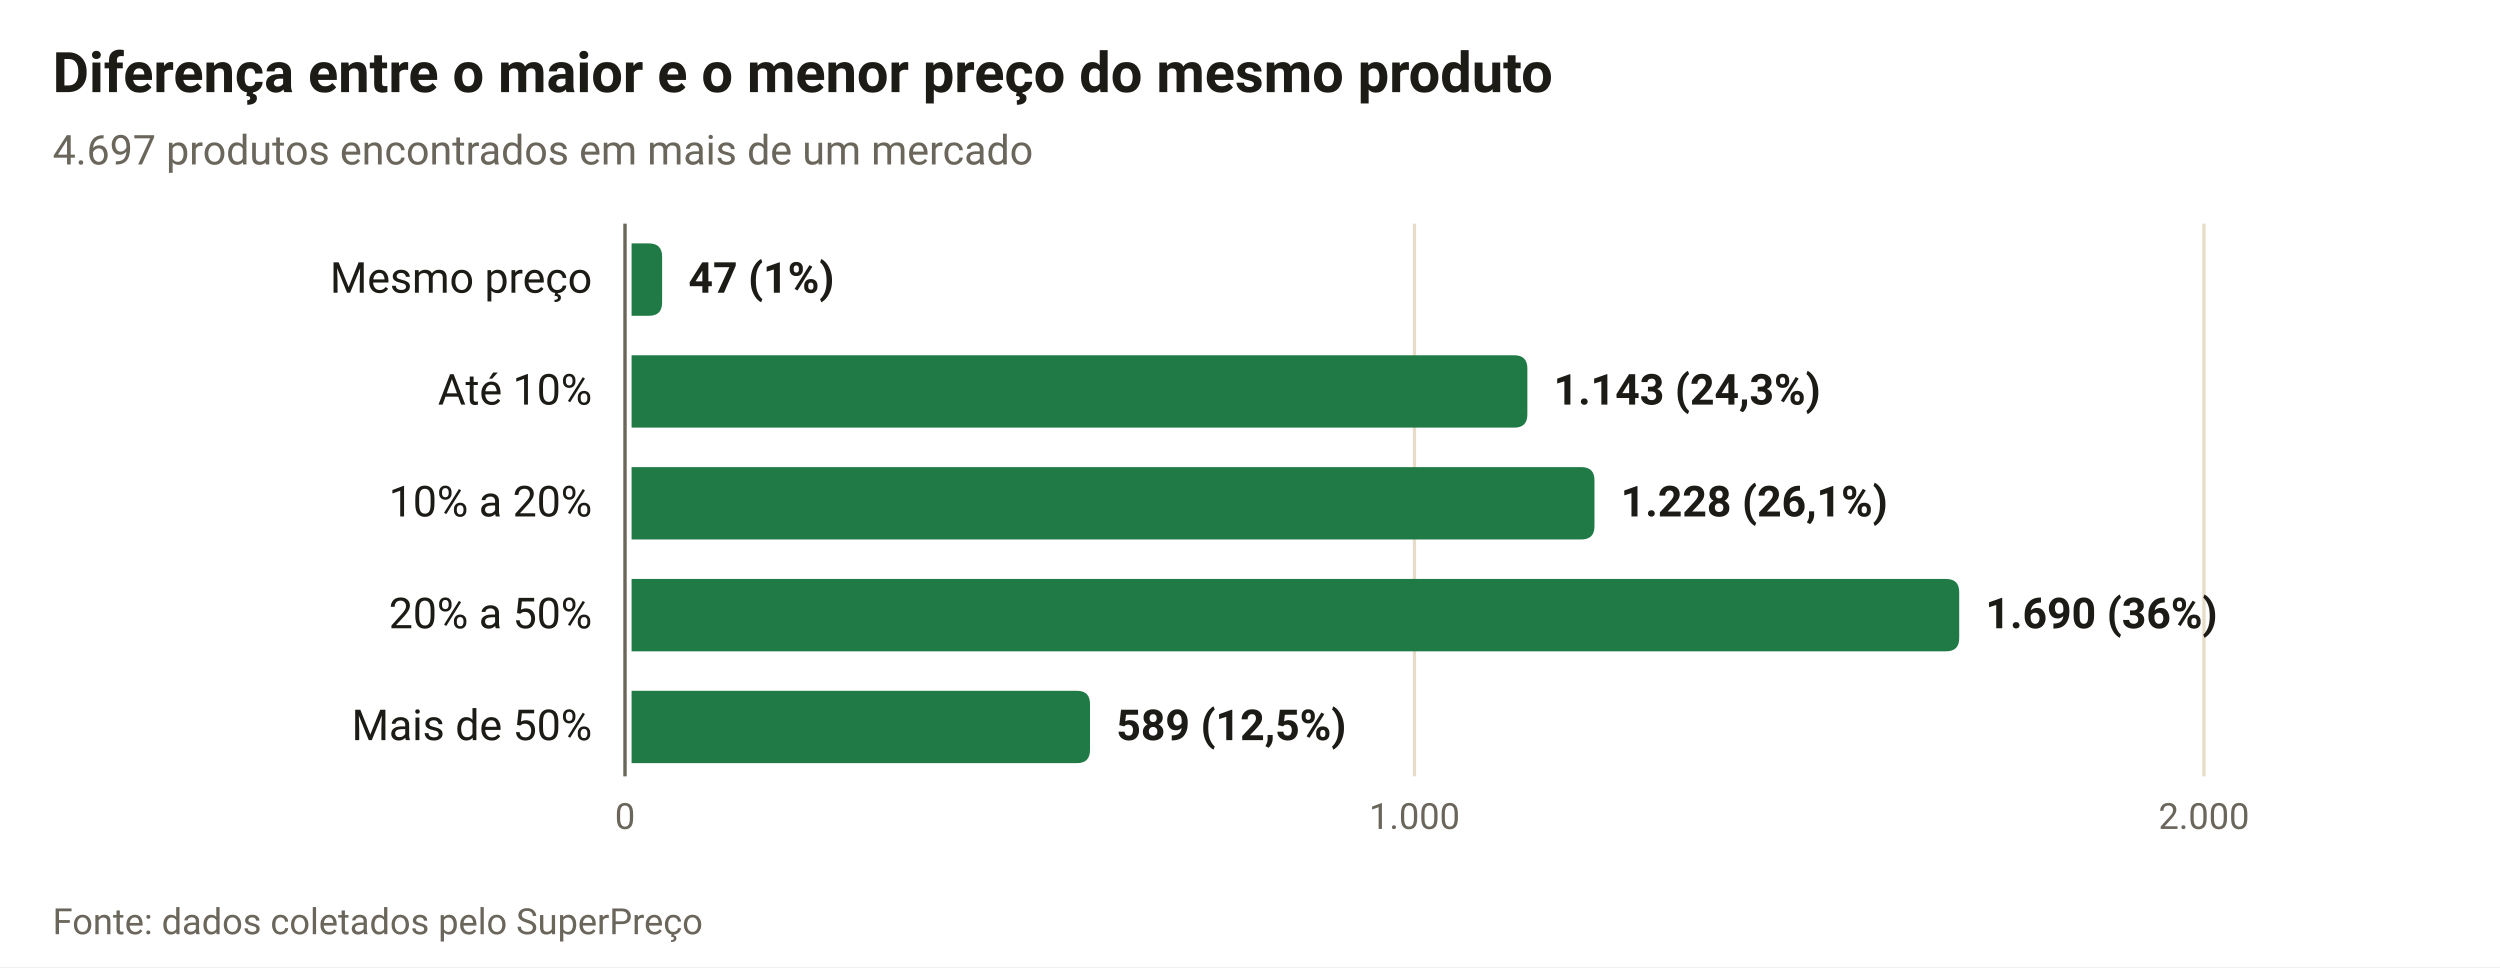
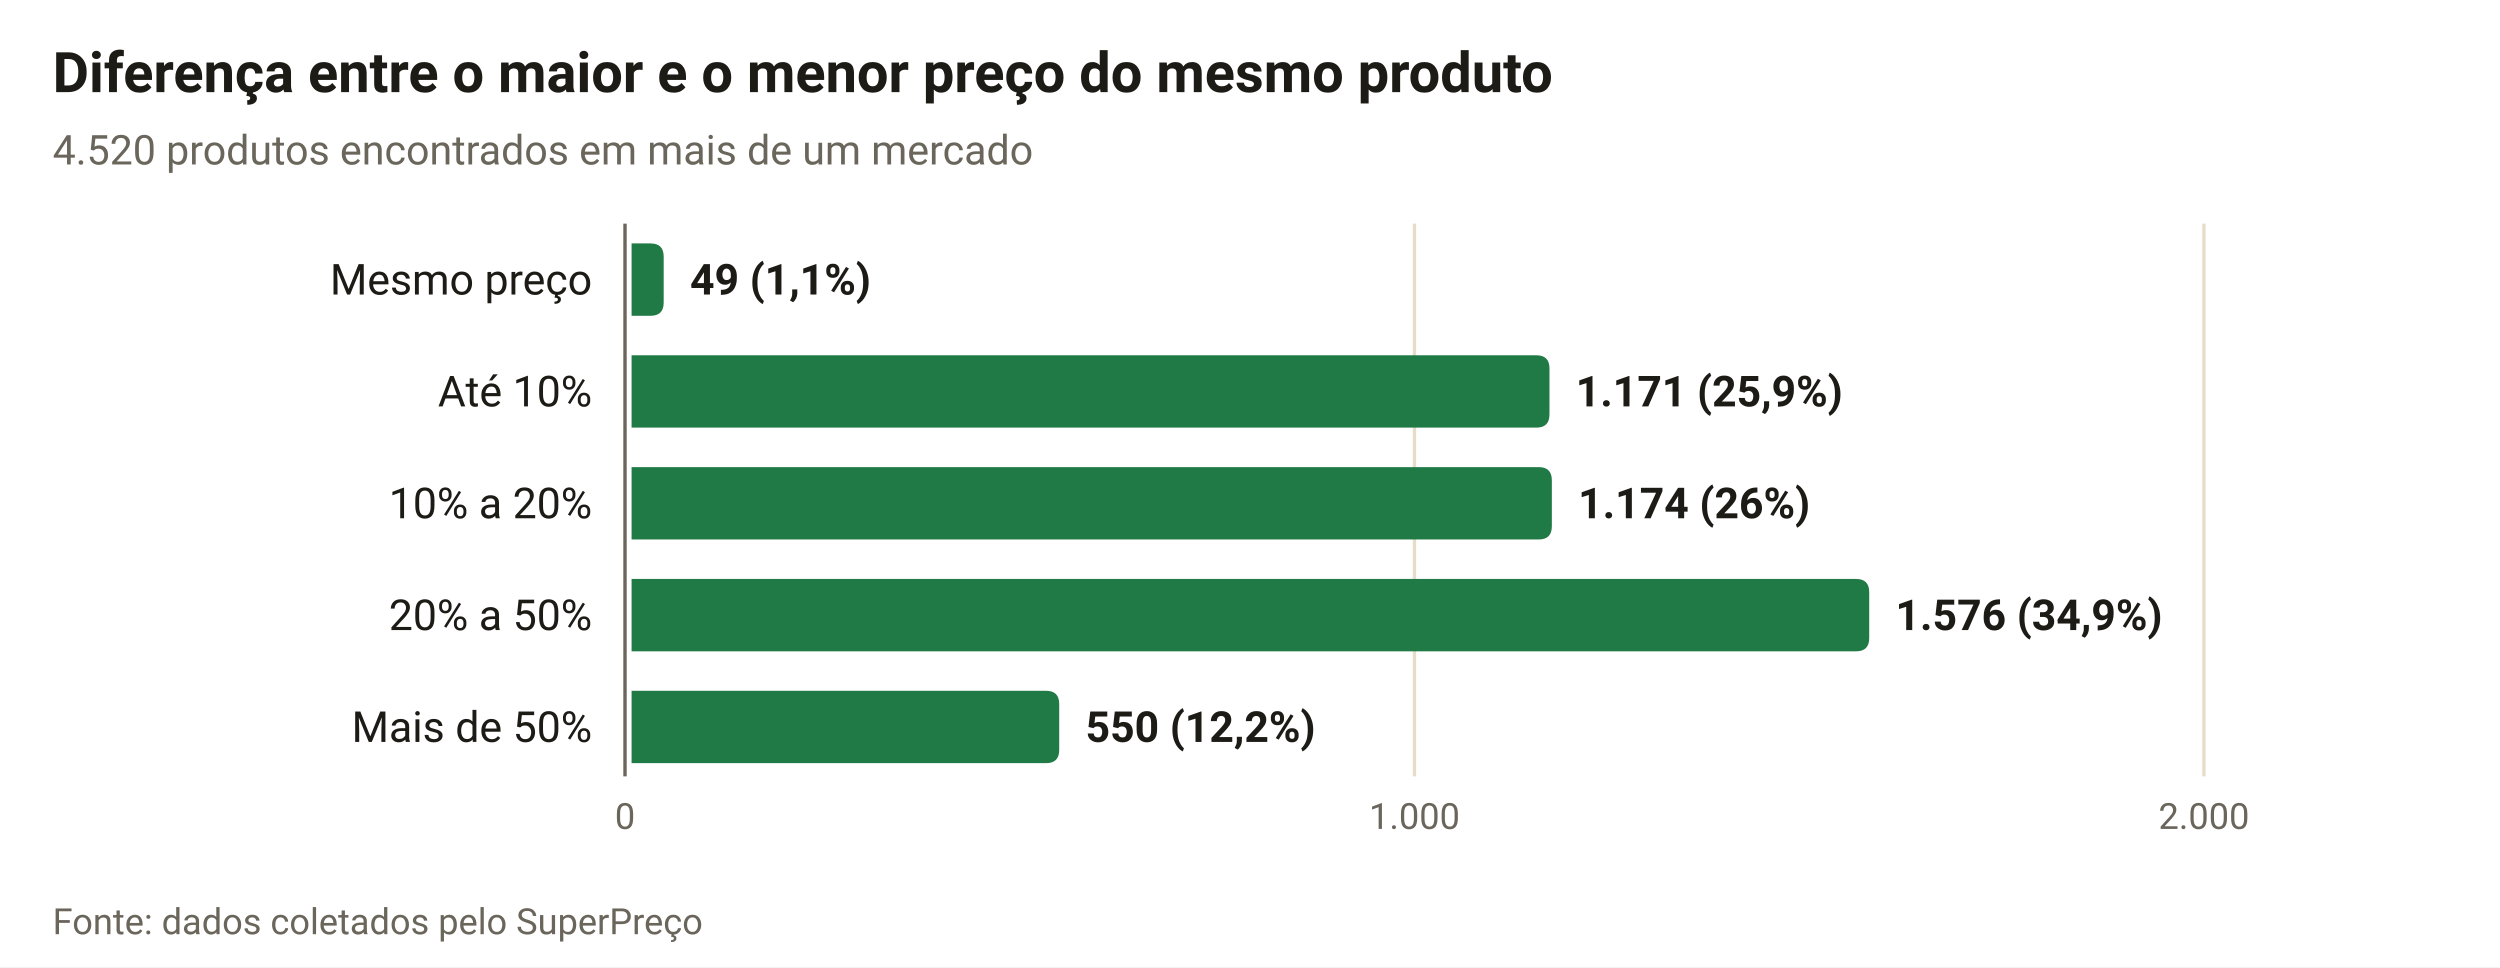
<svg xmlns="http://www.w3.org/2000/svg" width="760" height="294" viewBox="0 0 760 294" font-family="'Segoe UI', Roboto, 'Helvetica Neue', Arial, sans-serif" role="img" aria-label="Diferença entre o maior e o menor preço do mesmo produto">
  <rect width="760" height="294" fill="#ffffff" />
  <text x="16" y="28" font-size="17" font-weight="700" fill="#1d1b16">Diferença entre o maior e o menor preço do mesmo produto</text>
-   <text x="16" y="50" font-size="12.5" fill="#6b665b">4.697 produtos encontrados em mais de um mercado</text>
+   <text x="16" y="50" font-size="12.5" fill="#6b665b">4.520 produtos encontrados em mais de um mercado</text>
  <line x1="190" y1="68" x2="190" y2="236" stroke="#e6dcc8" stroke-width="1" />
  <text x="190" y="252" font-size="11" fill="#6b665b" text-anchor="middle">0</text>
  <line x1="430" y1="68" x2="430" y2="236" stroke="#e6dcc8" stroke-width="1" />
  <text x="430" y="252" font-size="11" fill="#6b665b" text-anchor="middle">1.000</text>
  <line x1="670" y1="68" x2="670" y2="236" stroke="#e6dcc8" stroke-width="1" />
  <text x="670" y="252" font-size="11" fill="#6b665b" text-anchor="middle">2.000</text>
  <line x1="190" y1="68" x2="190" y2="236" stroke="#6b665b" stroke-width="1" />
-   <text x="180" y="89" font-size="13" fill="#1d1b16" text-anchor="end">Mesmo preço</text>
-   <path d="M192,74 H197.28 Q201.28,74 201.28,78 V92 Q201.28,96 197.28,96 H192 Z" fill="#1f7a45" />
-   <text x="209.28" y="89" font-size="13" font-weight="600" fill="#1d1b16">47 (1%)</text>
-   <text x="180" y="123" font-size="13" fill="#1d1b16" text-anchor="end">Até 10%</text>
-   <path d="M192,108 H460.32 Q464.32,108 464.32,112 V126 Q464.32,130 460.32,130 H192 Z" fill="#1f7a45" />
-   <text x="472.32" y="123" font-size="13" font-weight="600" fill="#1d1b16">1.143 (24,3%)</text>
-   <text x="180" y="157" font-size="13" fill="#1d1b16" text-anchor="end">10% a 20%</text>
-   <path d="M192,142 H480.72 Q484.72,142 484.72,146 V160 Q484.72,164 480.72,164 H192 Z" fill="#1f7a45" />
-   <text x="492.72" y="157" font-size="13" font-weight="600" fill="#1d1b16">1.228 (26,1%)</text>
-   <text x="180" y="191" font-size="13" fill="#1d1b16" text-anchor="end">20% a 50%</text>
-   <path d="M192,176 H591.6 Q595.6,176 595.6,180 V194 Q595.6,198 591.6,198 H192 Z" fill="#1f7a45" />
-   <text x="603.6" y="191" font-size="13" font-weight="600" fill="#1d1b16">1.690 (36%)</text>
-   <text x="180" y="225" font-size="13" fill="#1d1b16" text-anchor="end">Mais de 50%</text>
-   <path d="M192,210 H327.36 Q331.36,210 331.36,214 V228 Q331.36,232 327.36,232 H192 Z" fill="#1f7a45" />
-   <text x="339.36" y="225" font-size="13" font-weight="600" fill="#1d1b16">589 (12,5%)</text>
+   <text x="180" y="89.55" font-size="13" fill="#1d1b16" text-anchor="end">Mesmo preço</text>
+   <path d="M192,74 H197.76 Q201.76,74 201.76,78 V92 Q201.76,96 197.76,96 H192 Z" fill="#1f7a45" />
+   <text x="209.76" y="89.55" font-size="13" font-weight="600" fill="#1d1b16">49 (1,1%)</text>
+   <text x="180" y="123.55" font-size="13" fill="#1d1b16" text-anchor="end">Até 10%</text>
+   <path d="M192,108 H467.04 Q471.04,108 471.04,112 V126 Q471.04,130 467.04,130 H192 Z" fill="#1f7a45" />
+   <text x="479.04" y="123.55" font-size="13" font-weight="600" fill="#1d1b16">1.171 (25,9%)</text>
+   <text x="180" y="157.55" font-size="13" fill="#1d1b16" text-anchor="end">10% a 20%</text>
+   <path d="M192,142 H467.76 Q471.76,142 471.76,146 V160 Q471.76,164 467.76,164 H192 Z" fill="#1f7a45" />
+   <text x="479.76" y="157.55" font-size="13" font-weight="600" fill="#1d1b16">1.174 (26%)</text>
+   <text x="180" y="191.55" font-size="13" fill="#1d1b16" text-anchor="end">20% a 50%</text>
+   <path d="M192,176 H564.24 Q568.24,176 568.24,180 V194 Q568.24,198 564.24,198 H192 Z" fill="#1f7a45" />
+   <text x="576.24" y="191.55" font-size="13" font-weight="600" fill="#1d1b16">1.576 (34,9%)</text>
+   <text x="180" y="225.55" font-size="13" fill="#1d1b16" text-anchor="end">Mais de 50%</text>
+   <path d="M192,210 H318 Q322,210 322,214 V228 Q322,232 318,232 H192 Z" fill="#1f7a45" />
+   <text x="330" y="225.55" font-size="13" font-weight="600" fill="#1d1b16">550 (12,2%)</text>
  <text x="16" y="284" font-size="11" fill="#6b665b">Fonte: dados coletados pelo SuperPreço</text>
</svg>
